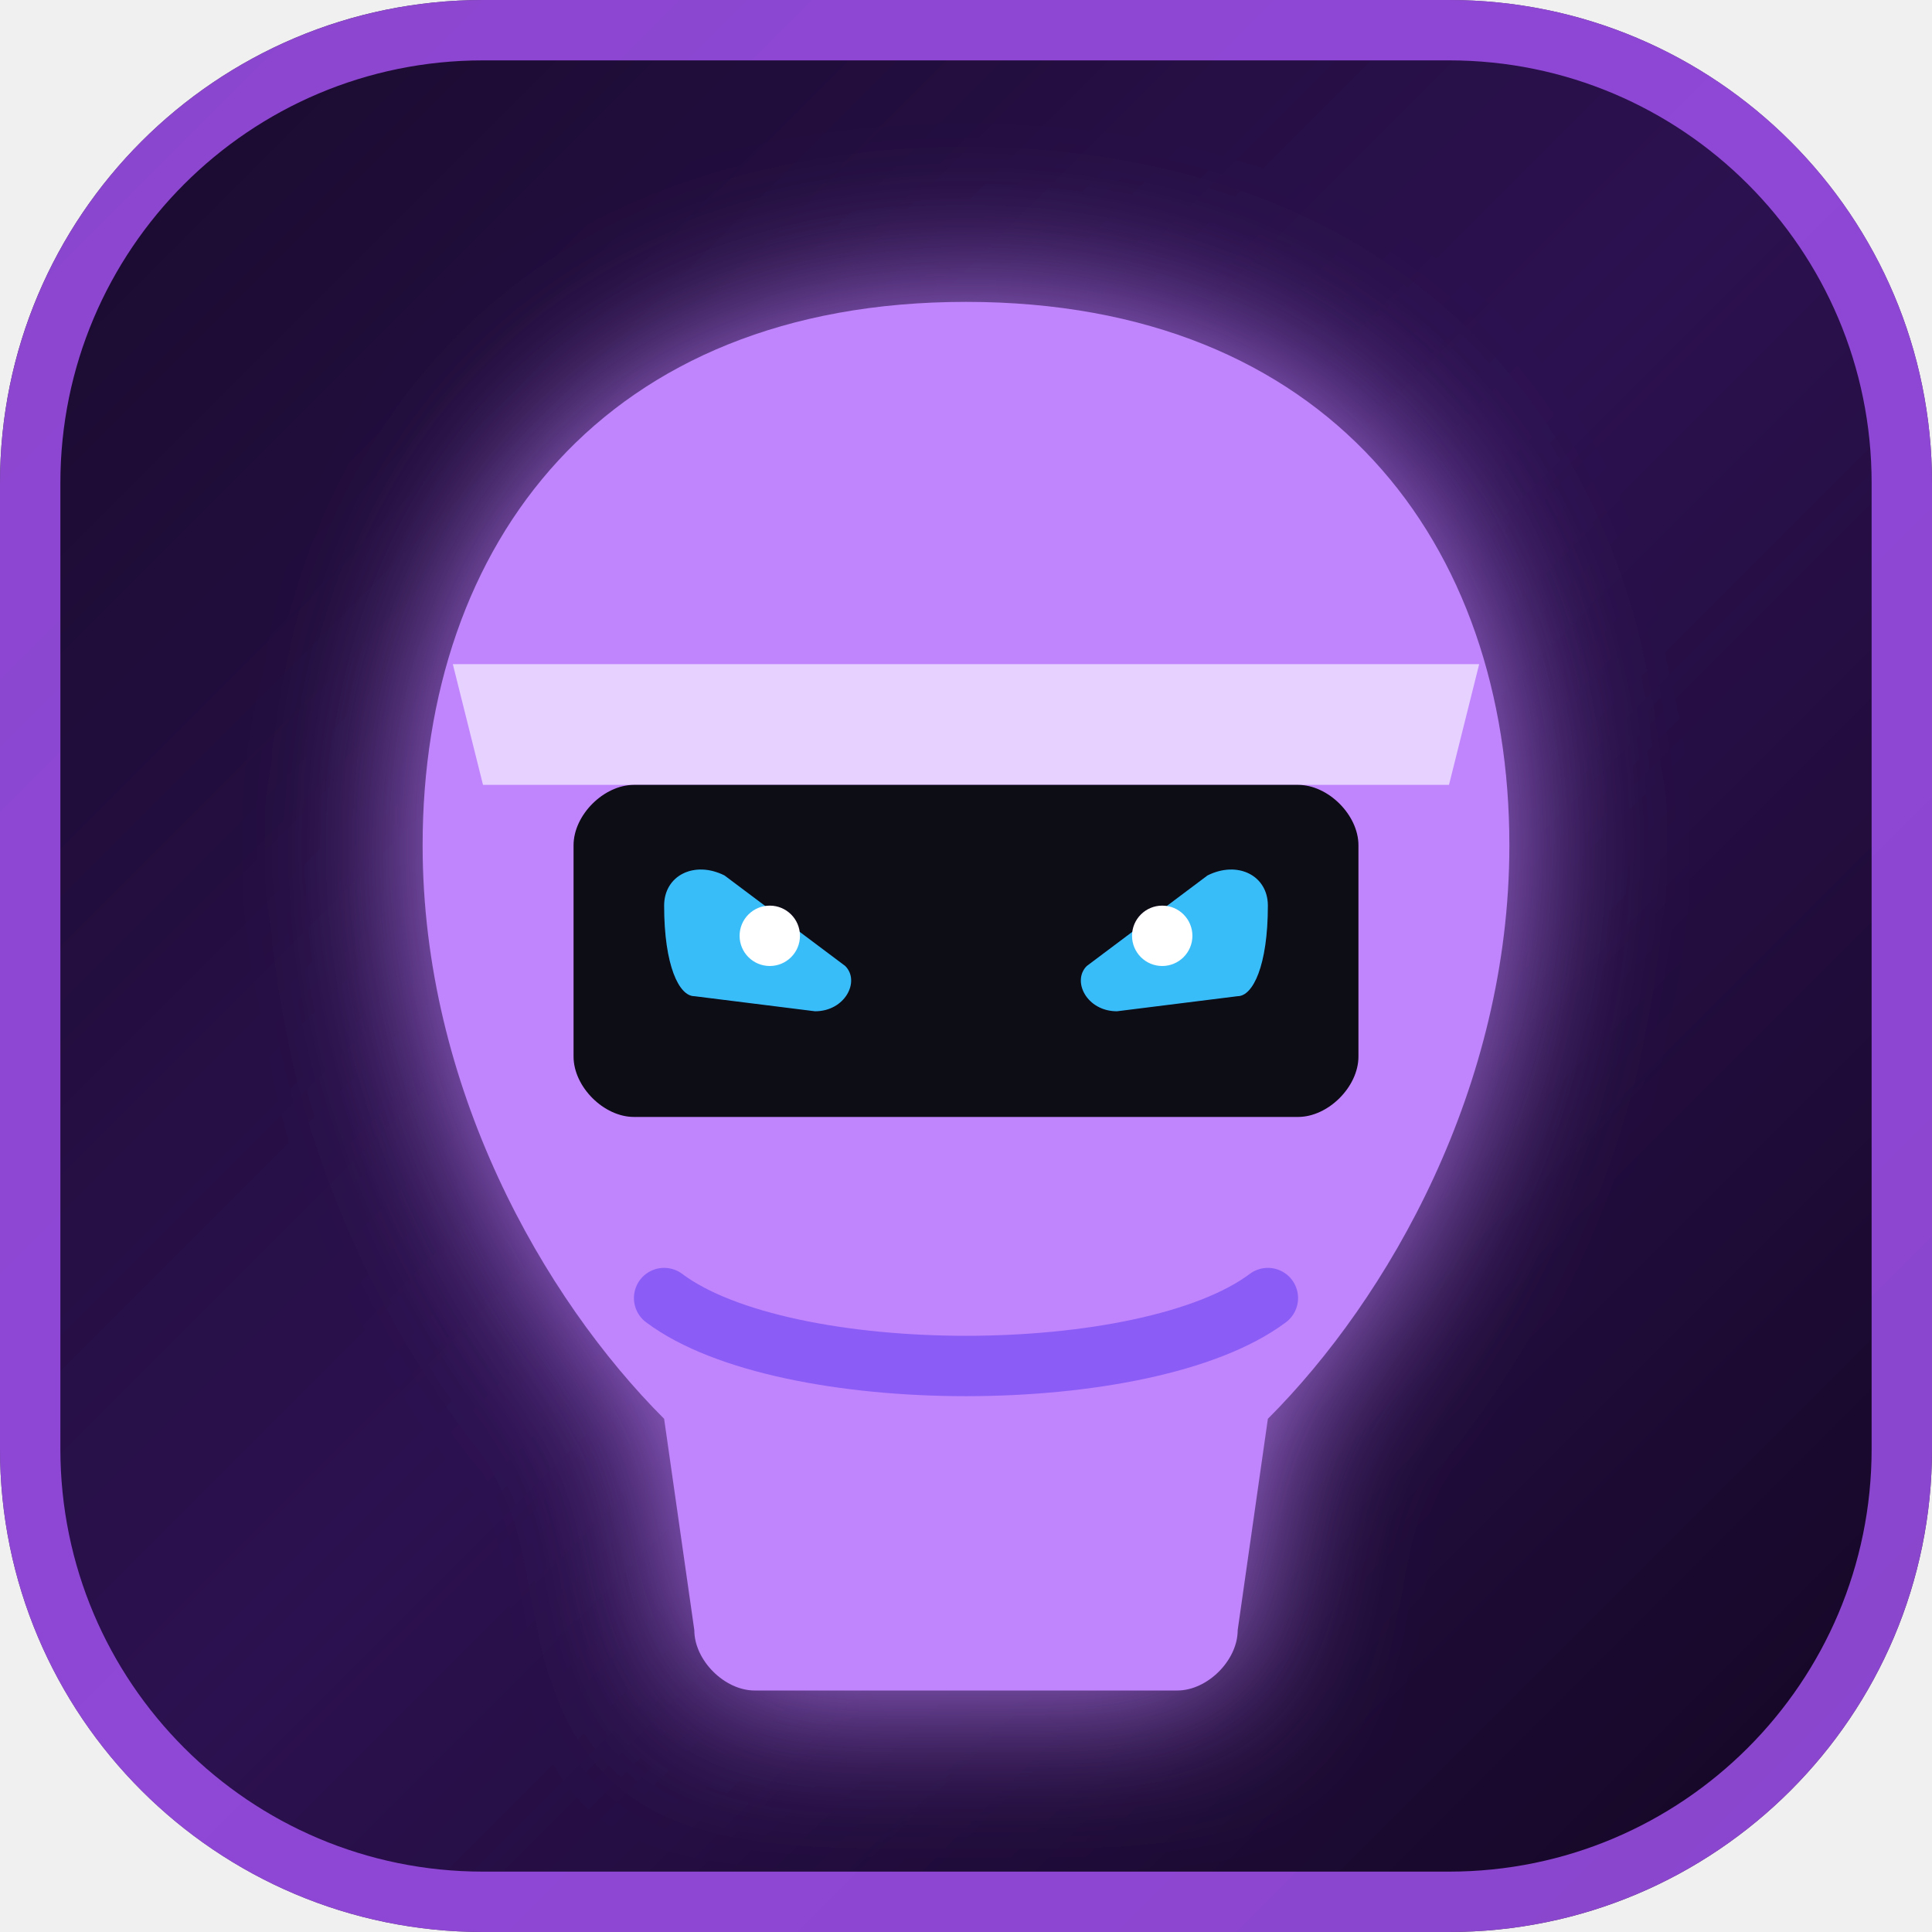
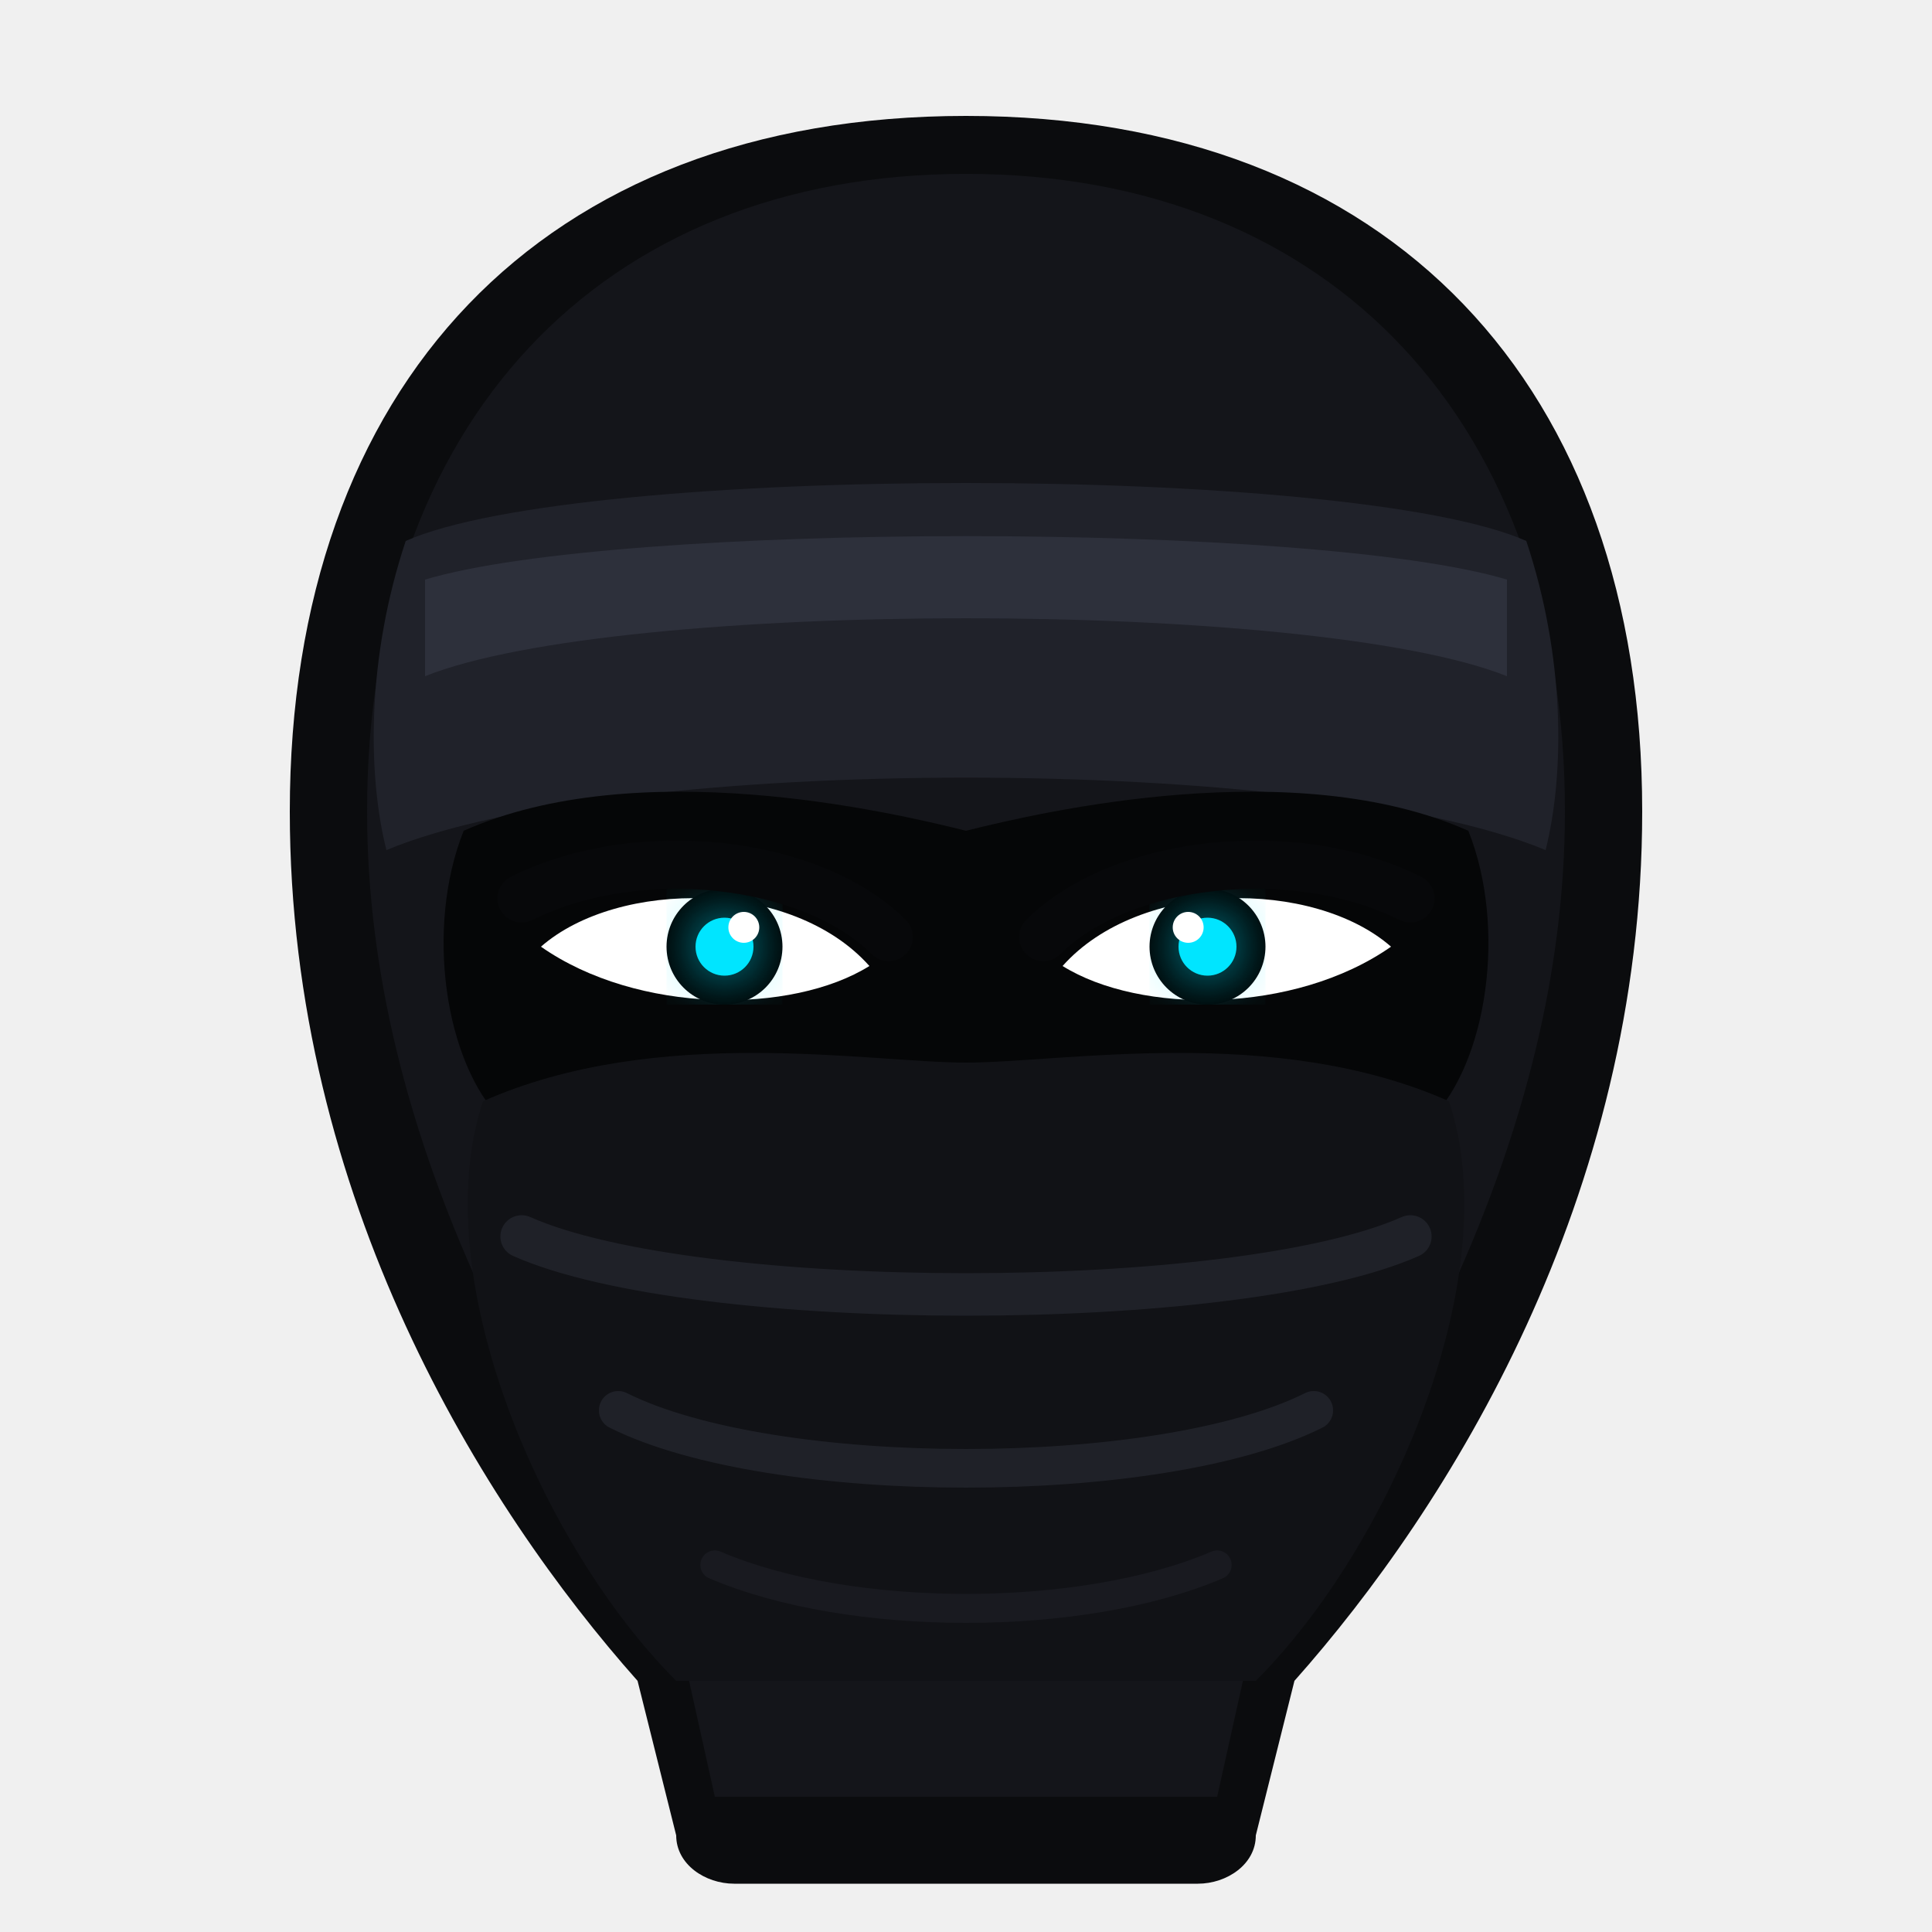
- <svg xmlns="http://www.w3.org/2000/svg" viewBox="0 0 64 64">
+ <svg xmlns="http://www.w3.org/2000/svg" viewBox="0 0 100 100">
  <defs>
-     <linearGradient id="bgGrad" x1="0%" y1="0%" x2="100%" y2="100%">
-       <stop offset="0%" stop-color="#180a2b" />
-       <stop offset="50%" stop-color="#2c1150" />
-       <stop offset="100%" stop-color="#120620" />
-     </linearGradient>
-     <filter id="purpleGlow" x="-20%" y="-20%" width="140%" height="140%">
-       <feDropShadow dx="0" dy="0" stdDeviation="2.5" flood-color="#c084fc" flood-opacity="0.9" />
+     <filter id="eyeGlow" x="-50%" y="-50%" width="200%" height="200%">
+       <feDropShadow dx="0" dy="0" stdDeviation="1.5" flood-color="#00e5ff" flood-opacity="0.9" />
    </filter>
  </defs>
-   <rect width="64" height="64" rx="16" fill="url(#bgGrad)" />
-   <rect x="1" y="1" width="62" height="62" rx="15" fill="none" stroke="#a855f7" stroke-width="2" opacity="0.8" />
-   <g fill="#c084fc" filter="url(#purpleGlow)">
-     <path d="M32 10 C20 10 14 18 14 28 C14 36 18 43 22 47 L23 54 C23 55 24 56 25 56 L39 56 C40 56 41 55 41 54 L42 47 C46 43 50 36 50 28 C50 18 44 10 32 10 Z" />
-     <path d="M15 22 L49 22 L48 26 L16 26 Z" fill="#e9d5ff" opacity="0.95" />
-     <path d="M19 28 C19 27 20 26 21 26 L43 26 C44 26 45 27 45 28 L45 35 C45 36 44 37 43 37 L21 37 C20 37 19 36 19 35 Z" fill="#0f0717" />
-     <path d="M22 30 C22 29 23 28.5 24 29 L28 32 C28.5 32.5 28 33.5 27 33.5 L23 33 C22.5 33 22 32 22 30 Z" fill="#38bdf8" />
-     <path d="M42 30 C42 29 41 28.5 40 29 L36 32 C35.5 32.5 36 33.5 37 33.5 L41 33 C41.5 33 42 32 42 30 Z" fill="#38bdf8" />
-     <circle cx="25.5" cy="31" r="1" fill="#ffffff" />
-     <circle cx="38.5" cy="31" r="1" fill="#ffffff" />
-     <path d="M22 43 C26 46 38 46 42 43" stroke="#8b5cf6" stroke-width="2" stroke-linecap="round" fill="none" />
+   <g id="black-ninja">
+     <path d="M50 6 C28 6 15 20 15 42 C15 62 25 78 33 87 L35 95 C35 96.5 36.5 97.5 38 97.5 L62 97.5 C63.5 97.5 65 96.5 65 95 L67 87 C75 78 85 62 85 42 C85 20 72 6 50 6 Z" fill="#0b0c0e" />
+     <path d="M50 9 C31 9 19 22 19 42 C19 59 28 74 35 84 L37 93 L63 93 L65 84 C72 74 81 59 81 42 C81 22 69 9 50 9 Z" fill="#14151a" />
+     <path d="M21 28 C30 24 70 24 79 28 C81 34 81 40 80 44 C68 39 32 39 20 44 C19 40 19 34 21 28 Z" fill="#20222a" />
+     <path d="M22 30 C32 27 68 27 78 30 L78 35 C68 31 32 31 22 35 Z" fill="#2d303b" />
+     <path d="M24 43 C33 39 46 42 50 43 C54 42 67 39 76 43 C78 48 77 55 74 58 C65 54 55 56 50 56 C45 56 35 54 26 58 C23 55 22 48 24 43 Z" fill="#050607" />
+     <path d="M25 57 C34 53 45 55 50 55 C55 55 66 53 75 57 C78 66 72 80 65 87 L35 87 C28 80 22 66 25 57 Z" fill="#111216" />
+     <path d="M27 64 C36 68 64 68 73 64" stroke="#1f2128" stroke-width="2.2" stroke-linecap="round" fill="none" />
+     <path d="M32 73 C40 77 60 77 68 73" stroke="#1f2128" stroke-width="2" stroke-linecap="round" fill="none" />
+     <path d="M37 81 C44 84 56 84 63 81" stroke="#191a20" stroke-width="1.5" stroke-linecap="round" fill="none" />
+     <path d="M28 49 C32 45.5 41 45.5 45 50 C41 52.5 33 52.5 28 49 Z" fill="#ffffff" />
+     <circle cx="37.5" cy="49" r="3" fill="#000000" />
+     <circle cx="37.5" cy="49" r="1.5" fill="#00e5ff" filter="url(#eyeGlow)" />
+     <circle cx="38.5" cy="48" r="0.8" fill="#ffffff" />
+     <path d="M72 49 C68 45.5 59 45.5 55 50 C59 52.5 67 52.5 72 49 Z" fill="#ffffff" />
+     <circle cx="62.5" cy="49" r="3" fill="#000000" />
+     <circle cx="62.5" cy="49" r="1.5" fill="#00e5ff" filter="url(#eyeGlow)" />
+     <circle cx="61.5" cy="48" r="0.8" fill="#ffffff" />
+     <path d="M27 46.5 C33 43.5 42 44.5 46 48.5" stroke="#07080a" stroke-width="2.5" stroke-linecap="round" fill="none" />
+     <path d="M73 46.5 C67 43.5 58 44.5 54 48.5" stroke="#07080a" stroke-width="2.5" stroke-linecap="round" fill="none" />
  </g>
</svg>
